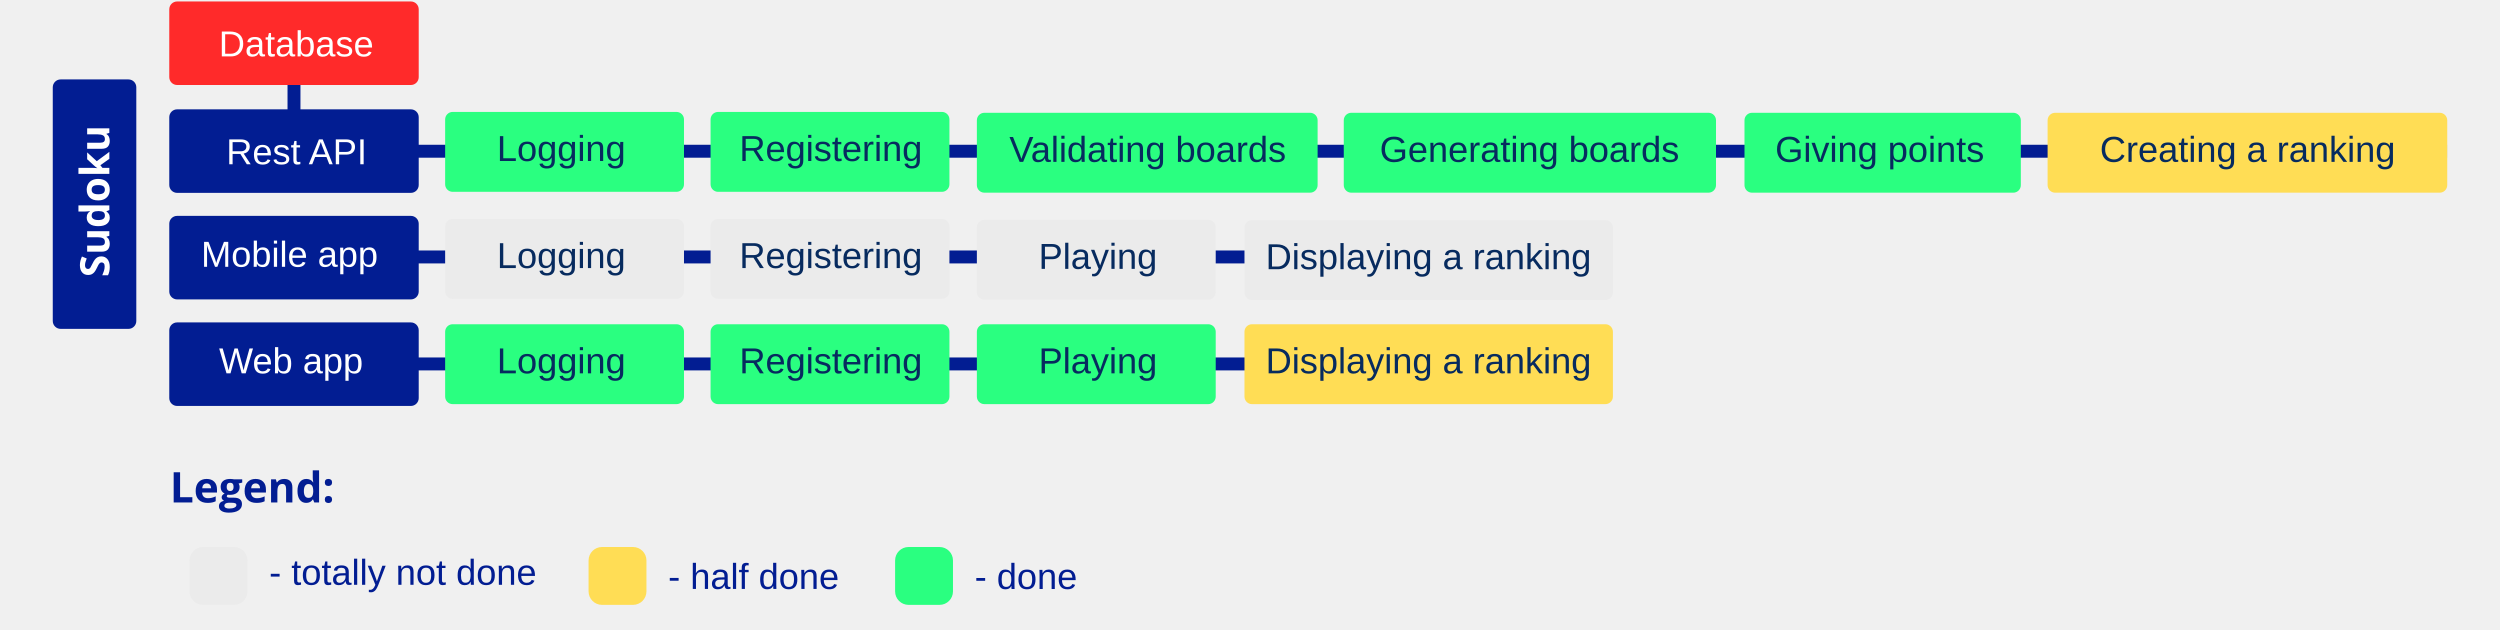
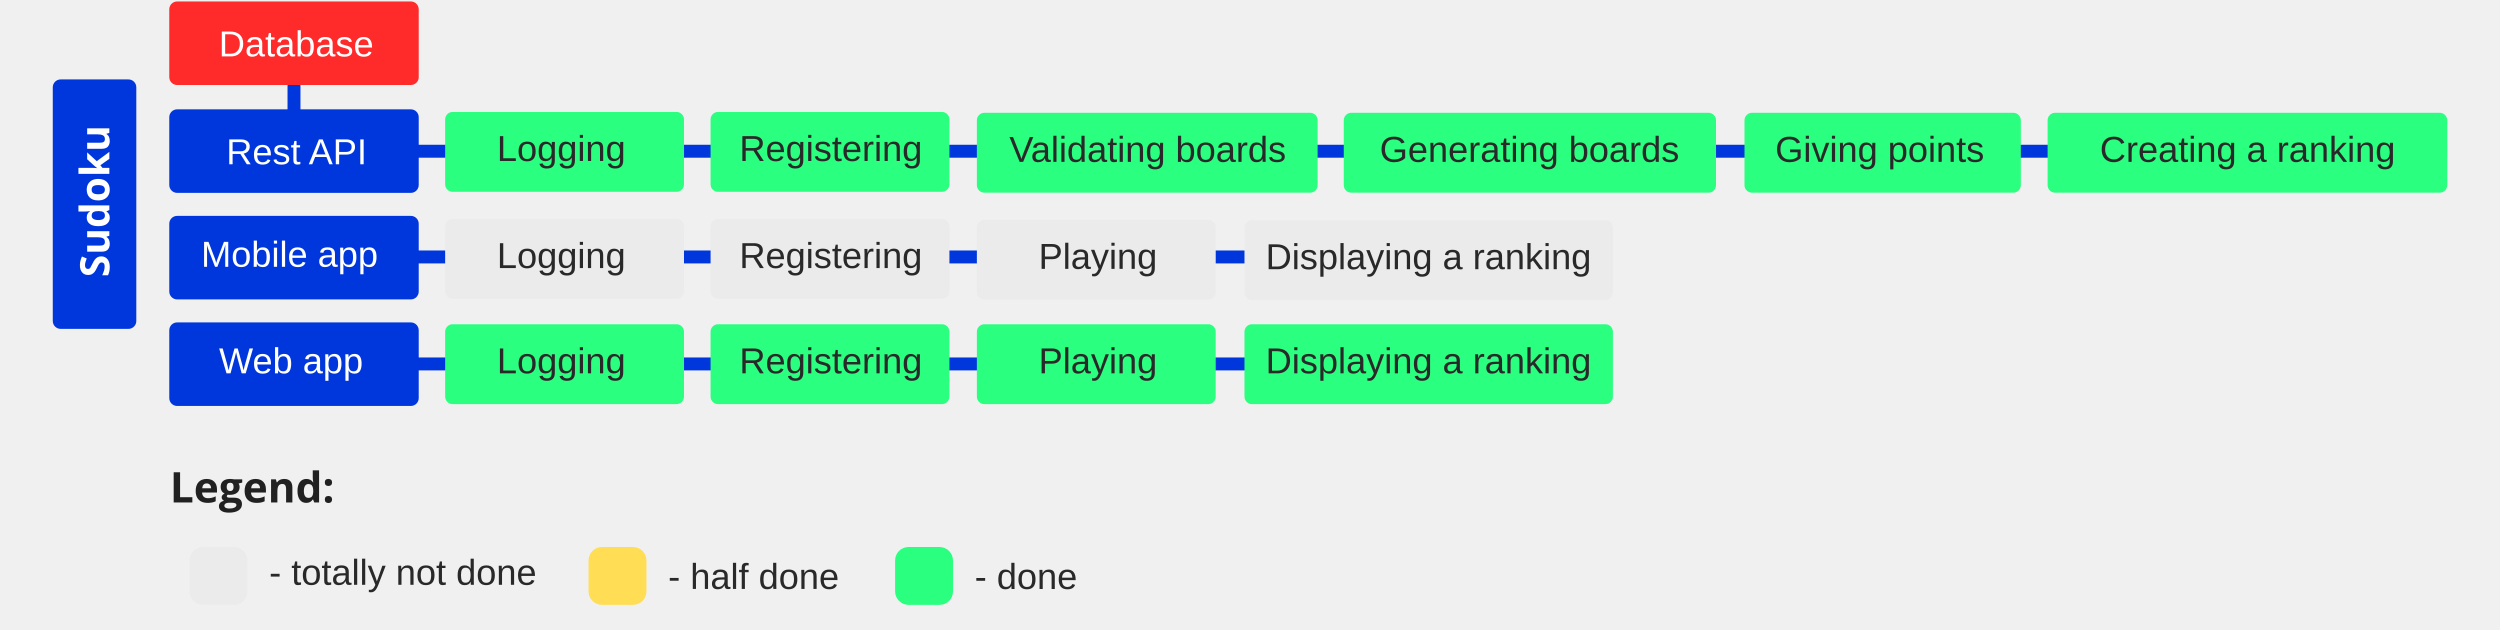
<svg xmlns="http://www.w3.org/2000/svg" width="388.616mm" height="97.931mm" viewBox="40 -145 932.679 195.861" version="1.1" id="svg8">
  <defs id="defs2" />
  <g id="layer1" transform="translate(49.12378,-23.89377)">
-     <path style="fill:none;stroke:#021d92;stroke-width:4.827;stroke-linecap:butt;stroke-linejoin:miter;stroke-miterlimit:4;stroke-dasharray:none;stroke-opacity:1" d="M 146.252,-4.92 H 589.316" id="path906" />
-     <path id="path904" d="M 146.252,-44.832 H 590.66" style="fill:none;stroke:#021d92;stroke-width:4.827;stroke-linecap:butt;stroke-linejoin:miter;stroke-miterlimit:4;stroke-dasharray:none;stroke-opacity:1" />
-     <path style="fill:none;stroke:#021d92;stroke-width:4.827;stroke-linecap:butt;stroke-linejoin:miter;stroke-miterlimit:4;stroke-dasharray:none;stroke-opacity:1" d="m 146.252,-84.27 h 757.543" id="path4600" />
+     <path style="fill:none;stroke:#0037dd;stroke-width:4.827;stroke-linecap:butt;stroke-linejoin:miter;stroke-miterlimit:4;stroke-dasharray:none;stroke-opacity:1" d="M 146.252,-4.92 H 589.316" id="path906" />
+     <path id="path904" d="M 146.252,-44.832 H 590.66" style="fill:none;stroke:#0037dd;stroke-width:4.827;stroke-linecap:butt;stroke-linejoin:miter;stroke-miterlimit:4;stroke-dasharray:none;stroke-opacity:1" />
+     <path style="fill:none;stroke:#0037dd;stroke-width:4.827;stroke-linecap:butt;stroke-linejoin:miter;stroke-miterlimit:4;stroke-dasharray:none;stroke-opacity:1" d="m 146.252,-84.27 h 757.543" id="path4600" />
    <rect style="opacity:1;fill:#ebebeb;fill-opacity:1;stroke:none;stroke-width:2.069;stroke-linecap:butt;stroke-linejoin:miter;stroke-miterlimit:4;stroke-dasharray:none;stroke-opacity:1" id="rect4622" width="89.11" height="29.81" x="355.317" y="-58.696" ry="2.808" />
    <rect style="opacity:1;fill:#2aff80;fill-opacity:1;stroke:none;stroke-width:2.069;stroke-linecap:butt;stroke-linejoin:miter;stroke-miterlimit:4;stroke-dasharray:none;stroke-opacity:1" id="rect4638" width="127.123" height="29.81" x="355.317" y="-98.618" ry="2.808" />
    <rect style="opacity:1;fill:#2aff80;fill-opacity:1;stroke:none;stroke-width:2.069;stroke-linecap:butt;stroke-linejoin:miter;stroke-miterlimit:4;stroke-dasharray:none;stroke-opacity:1" id="rect4652" width="138.869" height="29.81" x="492.199" y="-98.618" ry="2.808" />
    <rect ry="2.808" y="-98.618" x="641.696" height="29.81" width="103.092" id="rect4666" style="opacity:1;fill:#2aff80;fill-opacity:1;stroke:none;stroke-width:2.069;stroke-linecap:butt;stroke-linejoin:miter;stroke-miterlimit:4;stroke-dasharray:none;stroke-opacity:1" />
    <rect ry="2.808" y="-58.575" x="455.155" height="29.81" width="137.448" id="rect4676" style="opacity:1;fill:#ebebeb;fill-opacity:1;stroke:none;stroke-width:2.069;stroke-linecap:butt;stroke-linejoin:miter;stroke-miterlimit:4;stroke-dasharray:none;stroke-opacity:1" />
-     <rect style="opacity:1;fill:#ffdd55;fill-opacity:1;stroke:none;stroke-width:2.069;stroke-linecap:butt;stroke-linejoin:miter;stroke-miterlimit:4;stroke-dasharray:none;stroke-opacity:1" id="rect4690" width="149.091" height="29.81" x="754.778" y="-98.618" ry="2.808" />
+     <rect style="opacity:1;fill:#2aff80;fill-opacity:1;stroke:none;stroke-width:2.069;stroke-linecap:butt;stroke-linejoin:miter;stroke-miterlimit:4;stroke-dasharray:none;stroke-opacity:1" id="rect4690" width="149.091" height="29.81" x="754.778" y="-98.618" ry="2.808" />
    <rect ry="2.808" y="-59.015" x="255.971" height="29.81" width="89.11" id="rect900" style="opacity:1;fill:#ebebeb;fill-opacity:1;stroke:none;stroke-width:2.069;stroke-linecap:butt;stroke-linejoin:miter;stroke-miterlimit:4;stroke-dasharray:none;stroke-opacity:1" />
    <text xml:space="preserve" style="font-style:normal;font-variant:normal;font-weight:normal;font-stretch:normal;font-size:25.4px;line-height:1.25;font-family:Sawasdee;-inkscape-font-specification:Sawasdee;letter-spacing:0px;word-spacing:0px;fill:#000000;fill-opacity:1;stroke:none;stroke-width:0.265" x="474.136" y="21.178" id="text4612">
      <tspan id="tspan4610" x="474.136" y="43.403" style="stroke-width:0.265" />
    </text>
    <text id="text4620" y="21.178" x="640.378" style="font-style:normal;font-variant:normal;font-weight:normal;font-stretch:normal;font-size:25.4px;line-height:1.25;font-family:Sawasdee;-inkscape-font-specification:Sawasdee;letter-spacing:0px;word-spacing:0px;fill:#000000;fill-opacity:1;stroke:none;stroke-width:0.265" xml:space="preserve">
      <tspan style="stroke-width:0.265" y="43.403" x="640.378" id="tspan4618" />
    </text>
-     <rect style="opacity:1;fill:#021d92;fill-opacity:1;stroke:none;stroke-width:11.936;stroke-linecap:butt;stroke-linejoin:miter;stroke-miterlimit:4;stroke-dasharray:none;stroke-opacity:1" id="rect4518" width="93.062" height="31.165" x="17.999" y="10.563" ry="2.936" transform="rotate(-90)" />
+     <rect style="opacity:1;fill:#0037dd;fill-opacity:1;stroke:none;stroke-width:11.936;stroke-linecap:butt;stroke-linejoin:miter;stroke-miterlimit:4;stroke-dasharray:none;stroke-opacity:1" id="rect4518" width="93.062" height="31.165" x="17.999" y="10.563" ry="2.936" transform="rotate(-90)" />
    <text xml:space="preserve" style="font-style:normal;font-variant:normal;font-weight:normal;font-stretch:normal;font-size:15.178px;line-height:1.25;font-family:Sawasdee;-inkscape-font-specification:Sawasdee;letter-spacing:0px;word-spacing:0px;fill:#000000;fill-opacity:1;stroke:none;stroke-width:0.253" x="37.291" y="31.673" id="text4522" transform="matrix(0,-1.00009,0.9999101,0,0,0)">
      <tspan id="tspan4520" x="37.291" y="31.673" style="font-style:normal;font-variant:normal;font-weight:bold;font-stretch:normal;font-family:sans-serif;-inkscape-font-specification:'sans-serif Bold';fill:#ffffff;fill-opacity:1;stroke-width:0.253">Sudoku</tspan>
    </text>
-     <rect ry="2.936" y="-99.903" x="54.027" height="31.165" width="93.062" id="rect4524" style="opacity:1;fill:#021d92;fill-opacity:1;stroke:none;stroke-width:2.069;stroke-linecap:butt;stroke-linejoin:miter;stroke-miterlimit:4;stroke-dasharray:none;stroke-opacity:1" />
+     <rect ry="2.936" y="-99.903" x="54.027" height="31.165" width="93.062" id="rect4524" style="opacity:1;fill:#0037dd;fill-opacity:1;stroke:none;stroke-width:2.069;stroke-linecap:butt;stroke-linejoin:miter;stroke-miterlimit:4;stroke-dasharray:none;stroke-opacity:1" />
    <text id="text4528" y="-79.417" x="75.289" style="font-style:normal;font-variant:normal;font-weight:normal;font-stretch:normal;font-size:15.178px;line-height:1.25;font-family:Arial;-inkscape-font-specification:Arial;letter-spacing:0px;word-spacing:0px;fill:#000000;fill-opacity:1;stroke:none;stroke-width:0.253" xml:space="preserve" transform="scale(1.00009,0.9999101)">
      <tspan style="font-style:normal;font-variant:normal;font-weight:normal;font-stretch:normal;font-size:13.491px;font-family:Arial;-inkscape-font-specification:Arial;fill:#ffffff;fill-opacity:1;stroke-width:0.253" y="-79.417" x="75.289" id="tspan4526">Rest API</tspan>
    </text>
-     <rect style="opacity:1;fill:#021d92;fill-opacity:1;stroke:none;stroke-width:2.069;stroke-linecap:butt;stroke-linejoin:miter;stroke-miterlimit:4;stroke-dasharray:none;stroke-opacity:1" id="rect4530" width="93.062" height="31.165" x="54.027" y="-20.409" ry="2.936" />
+     <rect style="opacity:1;fill:#0037dd;fill-opacity:1;stroke:none;stroke-width:2.069;stroke-linecap:butt;stroke-linejoin:miter;stroke-miterlimit:4;stroke-dasharray:none;stroke-opacity:1" id="rect4530" width="93.062" height="31.165" x="54.027" y="-20.409" ry="2.936" />
    <text xml:space="preserve" style="font-style:normal;font-variant:normal;font-weight:normal;font-stretch:normal;font-size:15.178px;line-height:1.25;font-family:Arial;-inkscape-font-specification:Arial;letter-spacing:0px;word-spacing:0px;fill:#000000;fill-opacity:1;stroke:none;stroke-width:0.253" x="72.574" y="-1.411" id="text4534" transform="scale(1.00009,0.9999101)">
      <tspan id="tspan4532" x="72.574" y="-1.411" style="font-style:normal;font-variant:normal;font-weight:normal;font-stretch:normal;font-size:13.491px;font-family:Arial;-inkscape-font-specification:Arial;fill:#ffffff;fill-opacity:1;stroke-width:0.253">Web app</tspan>
    </text>
-     <rect style="opacity:1;fill:#021d92;fill-opacity:1;stroke:none;stroke-width:2.069;stroke-linecap:butt;stroke-linejoin:miter;stroke-miterlimit:4;stroke-dasharray:none;stroke-opacity:1" id="rect4540" width="93.062" height="31.165" x="54.027" y="-60.156" ry="2.936" />
+     <rect style="opacity:1;fill:#0037dd;fill-opacity:1;stroke:none;stroke-width:2.069;stroke-linecap:butt;stroke-linejoin:miter;stroke-miterlimit:4;stroke-dasharray:none;stroke-opacity:1" id="rect4540" width="93.062" height="31.165" x="54.027" y="-60.156" ry="2.936" />
    <text xml:space="preserve" style="font-style:normal;font-variant:normal;font-weight:normal;font-stretch:normal;font-size:15.178px;line-height:1.25;font-family:Arial;-inkscape-font-specification:Arial;letter-spacing:0px;word-spacing:0px;fill:#000000;fill-opacity:1;stroke:none;stroke-width:0.253" x="65.895" y="-41.168" id="text4544" transform="scale(1.00009,0.9999101)">
      <tspan id="tspan4542" x="65.895" y="-41.168" style="font-style:normal;font-variant:normal;font-weight:normal;font-stretch:normal;font-size:13.491px;font-family:Arial;-inkscape-font-specification:Arial;fill:#ffffff;fill-opacity:1;stroke-width:0.253">Mobile app</tspan>
    </text>
-     <path id="path4554" d="m 100.557,-116.561 v 24.5" style="fill:none;stroke:#021d92;stroke-width:4.827;stroke-linecap:butt;stroke-linejoin:miter;stroke-miterlimit:4;stroke-dasharray:none;stroke-opacity:1" />
+     <path id="path4554" d="m 100.557,-116.561 v 24.5" style="fill:none;stroke:#0037dd;stroke-width:4.827;stroke-linecap:butt;stroke-linejoin:miter;stroke-miterlimit:4;stroke-dasharray:none;stroke-opacity:1" />
    <rect style="opacity:1;fill:#ff2a2a;fill-opacity:1;stroke:none;stroke-width:11.936;stroke-linecap:butt;stroke-linejoin:miter;stroke-miterlimit:4;stroke-dasharray:none;stroke-opacity:1" id="rect4548" width="93.062" height="31.165" x="54.027" y="-140.145" ry="2.936" />
    <text xml:space="preserve" style="font-style:normal;font-variant:normal;font-weight:normal;font-stretch:normal;font-size:15.178px;line-height:1.25;font-family:Arial;-inkscape-font-specification:Arial;letter-spacing:0px;word-spacing:0px;fill:#000000;fill-opacity:1;stroke:none;stroke-width:0.253" x="72.512" y="-119.663" id="text4552" transform="scale(1.00009,0.9999101)">
      <tspan id="tspan4550" x="72.512" y="-119.663" style="font-style:normal;font-variant:normal;font-weight:normal;font-stretch:normal;font-size:13.491px;font-family:Arial;-inkscape-font-specification:Arial;fill:#ffffff;fill-opacity:1;stroke-width:0.253">Database</tspan>
    </text>
    <rect ry="2.808" y="-19.731" x="156.945" height="29.81" width="89.11" id="rect4558" style="opacity:1;fill:#2aff80;fill-opacity:1;stroke:none;stroke-width:2.069;stroke-linecap:butt;stroke-linejoin:miter;stroke-miterlimit:4;stroke-dasharray:none;stroke-opacity:1" />
-     <text id="text4562" y="-1.411" x="176.255" style="font-style:normal;font-variant:normal;font-weight:normal;font-stretch:normal;font-size:15.178px;line-height:1.25;font-family:Arial;-inkscape-font-specification:Arial;letter-spacing:0px;word-spacing:0px;opacity:1;fill:#072b5f;fill-opacity:1;stroke:none;stroke-width:0.862;stroke-miterlimit:4;stroke-dasharray:none;stroke-opacity:1" xml:space="preserve" transform="scale(1.00009,0.9999101)">
-       <tspan style="font-style:normal;font-variant:normal;font-weight:normal;font-stretch:normal;font-size:13.491px;font-family:Arial;-inkscape-font-specification:Arial;fill:#072b5f;fill-opacity:1;stroke:none;stroke-width:0.862;stroke-miterlimit:4;stroke-dasharray:none;stroke-opacity:1" y="-1.411" x="176.255" id="tspan4560">Logging</tspan>
+     <text id="text4562" y="-1.411" x="176.255" style="font-style:normal;font-variant:normal;font-weight:normal;font-stretch:normal;font-size:15.178px;line-height:1.25;font-family:Arial;-inkscape-font-specification:Arial;letter-spacing:0px;word-spacing:0px;opacity:1;fill:#292929;fill-opacity:1;stroke:none;stroke-width:0.862;stroke-miterlimit:4;stroke-dasharray:none;stroke-opacity:1;" xml:space="preserve" transform="scale(1.00009,0.9999101)">
+       <tspan style="font-style:normal;font-variant:normal;font-weight:normal;font-stretch:normal;font-size:13.491px;font-family:Arial;-inkscape-font-specification:Arial;fill:#292929;fill-opacity:1;stroke:none;stroke-width:0.862;stroke-miterlimit:4;stroke-dasharray:none;stroke-opacity:1;" y="-1.411" x="176.255" id="tspan4560">Logging</tspan>
    </text>
    <rect style="opacity:1;fill:#2aff80;fill-opacity:1;stroke:none;stroke-width:2.069;stroke-linecap:butt;stroke-linejoin:miter;stroke-miterlimit:4;stroke-dasharray:none;stroke-opacity:1" id="rect4564" width="89.11" height="29.81" x="255.971" y="-19.731" ry="2.808" />
-     <text xml:space="preserve" style="font-style:normal;font-variant:normal;font-weight:normal;font-stretch:normal;font-size:15.178px;line-height:1.25;font-family:Arial;-inkscape-font-specification:Arial;letter-spacing:0px;word-spacing:0px;opacity:1;fill:#072b5f;fill-opacity:1;stroke:none;stroke-width:0.862;stroke-miterlimit:4;stroke-dasharray:none;stroke-opacity:1" x="266.695" y="-1.411" id="text4568" transform="scale(1.00009,0.9999101)">
-       <tspan id="tspan4566" x="266.695" y="-1.411" style="font-style:normal;font-variant:normal;font-weight:normal;font-stretch:normal;font-size:13.491px;font-family:Arial;-inkscape-font-specification:Arial;fill:#072b5f;fill-opacity:1;stroke:none;stroke-width:0.862;stroke-miterlimit:4;stroke-dasharray:none;stroke-opacity:1">Registering</tspan>
+     <text xml:space="preserve" style="font-style:normal;font-variant:normal;font-weight:normal;font-stretch:normal;font-size:15.178px;line-height:1.25;font-family:Arial;-inkscape-font-specification:Arial;letter-spacing:0px;word-spacing:0px;opacity:1;fill:#292929;fill-opacity:1;stroke:none;stroke-width:0.862;stroke-miterlimit:4;stroke-dasharray:none;stroke-opacity:1;" x="266.695" y="-1.411" id="text4568" transform="scale(1.00009,0.9999101)">
+       <tspan id="tspan4566" x="266.695" y="-1.411" style="font-style:normal;font-variant:normal;font-weight:normal;font-stretch:normal;font-size:13.491px;font-family:Arial;-inkscape-font-specification:Arial;fill:#292929;fill-opacity:1;stroke:none;stroke-width:0.862;stroke-miterlimit:4;stroke-dasharray:none;stroke-opacity:1;">Registering</tspan>
    </text>
    <rect style="opacity:1;fill:#2aff80;fill-opacity:1;stroke:none;stroke-width:2.069;stroke-linecap:butt;stroke-linejoin:miter;stroke-miterlimit:4;stroke-dasharray:none;stroke-opacity:1" id="rect4570" width="89.11" height="29.81" x="156.945" y="-98.938" ry="2.808" />
-     <text xml:space="preserve" style="font-style:normal;font-variant:normal;font-weight:normal;font-stretch:normal;font-size:15.178px;line-height:1.25;font-family:Arial;-inkscape-font-specification:Arial;letter-spacing:0px;word-spacing:0px;opacity:1;fill:#072b5f;fill-opacity:1;stroke:none;stroke-width:0.862;stroke-miterlimit:4;stroke-dasharray:none;stroke-opacity:1" x="176.255" y="-80.624" id="text4574" transform="scale(1.00009,0.9999101)">
-       <tspan id="tspan4572" x="176.255" y="-80.624" style="font-style:normal;font-variant:normal;font-weight:normal;font-stretch:normal;font-size:13.491px;font-family:Arial;-inkscape-font-specification:Arial;fill:#072b5f;fill-opacity:1;stroke:none;stroke-width:0.862;stroke-miterlimit:4;stroke-dasharray:none;stroke-opacity:1">Logging</tspan>
+     <text xml:space="preserve" style="font-style:normal;font-variant:normal;font-weight:normal;font-stretch:normal;font-size:15.178px;line-height:1.25;font-family:Arial;-inkscape-font-specification:Arial;letter-spacing:0px;word-spacing:0px;opacity:1;fill:#292929;fill-opacity:1;stroke:none;stroke-width:0.862;stroke-miterlimit:4;stroke-dasharray:none;stroke-opacity:1;" x="176.255" y="-80.624" id="text4574" transform="scale(1.00009,0.9999101)">
+       <tspan id="tspan4572" x="176.255" y="-80.624" style="font-style:normal;font-variant:normal;font-weight:normal;font-stretch:normal;font-size:13.491px;font-family:Arial;-inkscape-font-specification:Arial;fill:#292929;fill-opacity:1;stroke:none;stroke-width:0.862;stroke-miterlimit:4;stroke-dasharray:none;stroke-opacity:1;">Logging</tspan>
    </text>
    <rect ry="2.808" y="-98.938" x="255.971" height="29.81" width="89.11" id="rect4576" style="opacity:1;fill:#2aff80;fill-opacity:1;stroke:none;stroke-width:2.069;stroke-linecap:butt;stroke-linejoin:miter;stroke-miterlimit:4;stroke-dasharray:none;stroke-opacity:1" />
-     <text id="text4580" y="-80.624" x="266.695" style="font-style:normal;font-variant:normal;font-weight:normal;font-stretch:normal;font-size:15.178px;line-height:1.25;font-family:Arial;-inkscape-font-specification:Arial;letter-spacing:0px;word-spacing:0px;opacity:1;fill:#072b5f;fill-opacity:1;stroke:none;stroke-width:0.862;stroke-miterlimit:4;stroke-dasharray:none;stroke-opacity:1" xml:space="preserve" transform="scale(1.00009,0.9999101)">
-       <tspan style="font-style:normal;font-variant:normal;font-weight:normal;font-stretch:normal;font-size:13.491px;font-family:Arial;-inkscape-font-specification:Arial;fill:#072b5f;fill-opacity:1;stroke:none;stroke-width:0.862;stroke-miterlimit:4;stroke-dasharray:none;stroke-opacity:1" y="-80.624" x="266.695" id="tspan4578">Registering</tspan>
+     <text id="text4580" y="-80.624" x="266.695" style="font-style:normal;font-variant:normal;font-weight:normal;font-stretch:normal;font-size:15.178px;line-height:1.25;font-family:Arial;-inkscape-font-specification:Arial;letter-spacing:0px;word-spacing:0px;opacity:1;fill:#292929;fill-opacity:1;stroke:none;stroke-width:0.862;stroke-miterlimit:4;stroke-dasharray:none;stroke-opacity:1;" xml:space="preserve" transform="scale(1.00009,0.9999101)">
+       <tspan style="font-style:normal;font-variant:normal;font-weight:normal;font-stretch:normal;font-size:13.491px;font-family:Arial;-inkscape-font-specification:Arial;fill:#292929;fill-opacity:1;stroke:none;stroke-width:0.862;stroke-miterlimit:4;stroke-dasharray:none;stroke-opacity:1;" y="-80.624" x="266.695" id="tspan4578">Registering</tspan>
    </text>
    <rect style="opacity:1;fill:#ebebeb;fill-opacity:1;stroke:none;stroke-width:2.069;stroke-linecap:butt;stroke-linejoin:miter;stroke-miterlimit:4;stroke-dasharray:none;stroke-opacity:1" id="rect4582" width="89.11" height="29.81" x="156.945" y="-59.015" ry="2.808" />
-     <text xml:space="preserve" style="font-style:normal;font-variant:normal;font-weight:normal;font-stretch:normal;font-size:15.178px;line-height:1.25;font-family:Arial;-inkscape-font-specification:Arial;letter-spacing:0px;word-spacing:0px;opacity:1;fill:#072b5f;fill-opacity:1;stroke:none;stroke-width:0.862;stroke-miterlimit:4;stroke-dasharray:none;stroke-opacity:1" x="176.255" y="-40.698" id="text4586" transform="scale(1.00009,0.9999101)">
-       <tspan id="tspan4584" x="176.255" y="-40.698" style="font-style:normal;font-variant:normal;font-weight:normal;font-stretch:normal;font-size:13.491px;font-family:Arial;-inkscape-font-specification:Arial;fill:#072b5f;fill-opacity:1;stroke:none;stroke-width:0.862;stroke-miterlimit:4;stroke-dasharray:none;stroke-opacity:1">Logging</tspan>
+     <text xml:space="preserve" style="font-style:normal;font-variant:normal;font-weight:normal;font-stretch:normal;font-size:15.178px;line-height:1.25;font-family:Arial;-inkscape-font-specification:Arial;letter-spacing:0px;word-spacing:0px;opacity:1;fill:#292929;fill-opacity:1;stroke:none;stroke-width:0.862;stroke-miterlimit:4;stroke-dasharray:none;stroke-opacity:1;" x="176.255" y="-40.698" id="text4586" transform="scale(1.00009,0.9999101)">
+       <tspan id="tspan4584" x="176.255" y="-40.698" style="font-style:normal;font-variant:normal;font-weight:normal;font-stretch:normal;font-size:13.491px;font-family:Arial;-inkscape-font-specification:Arial;fill:#292929;fill-opacity:1;stroke:none;stroke-width:0.862;stroke-miterlimit:4;stroke-dasharray:none;stroke-opacity:1;">Logging</tspan>
    </text>
    <rect ry="2.808" y="-59.015" x="255.971" height="29.81" width="89.11" id="rect4588" style="opacity:1;fill:none;fill-opacity:1;stroke:none;stroke-width:2.069;stroke-linecap:butt;stroke-linejoin:miter;stroke-miterlimit:4;stroke-dasharray:none;stroke-opacity:1" />
-     <text id="text4592" y="-40.698" x="266.695" style="font-style:normal;font-variant:normal;font-weight:normal;font-stretch:normal;font-size:15.178px;line-height:1.25;font-family:Arial;-inkscape-font-specification:Arial;letter-spacing:0px;word-spacing:0px;opacity:1;fill:#072b5f;fill-opacity:1;stroke:none;stroke-width:0.862;stroke-miterlimit:4;stroke-dasharray:none;stroke-opacity:1" xml:space="preserve" transform="scale(1.00009,0.9999101)">
-       <tspan style="font-style:normal;font-variant:normal;font-weight:normal;font-stretch:normal;font-size:13.491px;font-family:Arial;-inkscape-font-specification:Arial;fill:#072b5f;fill-opacity:1;stroke:none;stroke-width:0.862;stroke-miterlimit:4;stroke-dasharray:none;stroke-opacity:1" y="-40.698" x="266.695" id="tspan4590">Registering</tspan>
+     <text id="text4592" y="-40.698" x="266.695" style="font-style:normal;font-variant:normal;font-weight:normal;font-stretch:normal;font-size:15.178px;line-height:1.25;font-family:Arial;-inkscape-font-specification:Arial;letter-spacing:0px;word-spacing:0px;opacity:1;fill:#292929;fill-opacity:1;stroke:none;stroke-width:0.862;stroke-miterlimit:4;stroke-dasharray:none;stroke-opacity:1;" xml:space="preserve" transform="scale(1.00009,0.9999101)">
+       <tspan style="font-style:normal;font-variant:normal;font-weight:normal;font-stretch:normal;font-size:13.491px;font-family:Arial;-inkscape-font-specification:Arial;fill:#292929;fill-opacity:1;stroke:none;stroke-width:0.862;stroke-miterlimit:4;stroke-dasharray:none;stroke-opacity:1;" y="-40.698" x="266.695" id="tspan4590">Registering</tspan>
    </text>
    <rect ry="2.808" y="-19.731" x="355.317" height="29.81" width="89.11" id="rect4606" style="opacity:1;fill:#2aff80;fill-opacity:1;stroke:none;stroke-width:2.069;stroke-linecap:butt;stroke-linejoin:miter;stroke-miterlimit:4;stroke-dasharray:none;stroke-opacity:1" />
-     <text id="text4616" y="-1.411" x="378.324" style="font-style:normal;font-variant:normal;font-weight:normal;font-stretch:normal;font-size:15.178px;line-height:1.25;font-family:Arial;-inkscape-font-specification:Arial;letter-spacing:0px;word-spacing:0px;opacity:1;fill:#072b5f;fill-opacity:1;stroke:none;stroke-width:0.862;stroke-miterlimit:4;stroke-dasharray:none;stroke-opacity:1" xml:space="preserve" transform="scale(1.00009,0.9999101)">
-       <tspan style="font-style:normal;font-variant:normal;font-weight:normal;font-stretch:normal;font-size:13.491px;font-family:Arial;-inkscape-font-specification:Arial;fill:#072b5f;fill-opacity:1;stroke:none;stroke-width:0.862;stroke-miterlimit:4;stroke-dasharray:none;stroke-opacity:1" y="-1.411" x="378.324" id="tspan4614">Playing</tspan>
+     <text id="text4616" y="-1.411" x="378.324" style="font-style:normal;font-variant:normal;font-weight:normal;font-stretch:normal;font-size:15.178px;line-height:1.25;font-family:Arial;-inkscape-font-specification:Arial;letter-spacing:0px;word-spacing:0px;opacity:1;fill:#292929;fill-opacity:1;stroke:none;stroke-width:0.862;stroke-miterlimit:4;stroke-dasharray:none;stroke-opacity:1;" xml:space="preserve" transform="scale(1.00009,0.9999101)">
+       <tspan style="font-style:normal;font-variant:normal;font-weight:normal;font-stretch:normal;font-size:13.491px;font-family:Arial;-inkscape-font-specification:Arial;fill:#292929;fill-opacity:1;stroke:none;stroke-width:0.862;stroke-miterlimit:4;stroke-dasharray:none;stroke-opacity:1;" y="-1.411" x="378.324" id="tspan4614">Playing</tspan>
    </text>
-     <text xml:space="preserve" style="font-style:normal;font-variant:normal;font-weight:normal;font-stretch:normal;font-size:15.178px;line-height:1.25;font-family:Arial;-inkscape-font-specification:Arial;letter-spacing:0px;word-spacing:0px;opacity:1;fill:#072b5f;fill-opacity:1;stroke:none;stroke-width:0.862;stroke-miterlimit:4;stroke-dasharray:none;stroke-opacity:1" x="378.324" y="-40.379" id="text4628" transform="scale(1.00009,0.9999101)">
-       <tspan id="tspan4626" x="378.324" y="-40.379" style="font-style:normal;font-variant:normal;font-weight:normal;font-stretch:normal;font-size:13.491px;font-family:Arial;-inkscape-font-specification:Arial;fill:#072b5f;fill-opacity:1;stroke:none;stroke-width:0.862;stroke-miterlimit:4;stroke-dasharray:none;stroke-opacity:1">Playing</tspan>
+     <text xml:space="preserve" style="font-style:normal;font-variant:normal;font-weight:normal;font-stretch:normal;font-size:15.178px;line-height:1.25;font-family:Arial;-inkscape-font-specification:Arial;letter-spacing:0px;word-spacing:0px;opacity:1;fill:#292929;fill-opacity:1;stroke:none;stroke-width:0.862;stroke-miterlimit:4;stroke-dasharray:none;stroke-opacity:1;" x="378.324" y="-40.379" id="text4628" transform="scale(1.00009,0.9999101)">
+       <tspan id="tspan4626" x="378.324" y="-40.379" style="font-style:normal;font-variant:normal;font-weight:normal;font-stretch:normal;font-size:13.491px;font-family:Arial;-inkscape-font-specification:Arial;fill:#292929;fill-opacity:1;stroke:none;stroke-width:0.862;stroke-miterlimit:4;stroke-dasharray:none;stroke-opacity:1;">Playing</tspan>
    </text>
-     <text xml:space="preserve" style="font-style:normal;font-variant:normal;font-weight:normal;font-stretch:normal;font-size:15.178px;line-height:1.25;font-family:Arial;-inkscape-font-specification:Arial;letter-spacing:0px;word-spacing:0px;opacity:1;fill:#072b5f;fill-opacity:1;stroke:none;stroke-width:0.862;stroke-miterlimit:4;stroke-dasharray:none;stroke-opacity:1" x="367.399" y="-80.305" id="text4642" transform="scale(1.00009,0.9999101)">
-       <tspan id="tspan4640" x="367.399" y="-80.305" style="font-style:normal;font-variant:normal;font-weight:normal;font-stretch:normal;font-size:13.491px;font-family:Arial;-inkscape-font-specification:Arial;fill:#072b5f;fill-opacity:1;stroke:none;stroke-width:0.862;stroke-miterlimit:4;stroke-dasharray:none;stroke-opacity:1">Validating boards</tspan>
+     <text xml:space="preserve" style="font-style:normal;font-variant:normal;font-weight:normal;font-stretch:normal;font-size:15.178px;line-height:1.25;font-family:Arial;-inkscape-font-specification:Arial;letter-spacing:0px;word-spacing:0px;opacity:1;fill:#292929;fill-opacity:1;stroke:none;stroke-width:0.862;stroke-miterlimit:4;stroke-dasharray:none;stroke-opacity:1;" x="367.399" y="-80.305" id="text4642" transform="scale(1.00009,0.9999101)">
+       <tspan id="tspan4640" x="367.399" y="-80.305" style="font-style:normal;font-variant:normal;font-weight:normal;font-stretch:normal;font-size:13.491px;font-family:Arial;-inkscape-font-specification:Arial;fill:#292929;fill-opacity:1;stroke:none;stroke-width:0.862;stroke-miterlimit:4;stroke-dasharray:none;stroke-opacity:1;">Validating boards</tspan>
    </text>
-     <text id="text4650" y="-80.305" x="505.569" style="font-style:normal;font-variant:normal;font-weight:normal;font-stretch:normal;font-size:15.178px;line-height:1.25;font-family:Arial;-inkscape-font-specification:Arial;letter-spacing:0px;word-spacing:0px;opacity:1;fill:#072b5f;fill-opacity:1;stroke:none;stroke-width:0.862;stroke-miterlimit:4;stroke-dasharray:none;stroke-opacity:1" xml:space="preserve" transform="scale(1.00009,0.9999101)">
-       <tspan style="font-style:normal;font-variant:normal;font-weight:normal;font-stretch:normal;font-size:13.491px;font-family:Arial;-inkscape-font-specification:Arial;fill:#072b5f;fill-opacity:1;stroke:none;stroke-width:0.862;stroke-miterlimit:4;stroke-dasharray:none;stroke-opacity:1" y="-80.305" x="505.569" id="tspan4648">Generating boards</tspan>
+     <text id="text4650" y="-80.305" x="505.569" style="font-style:normal;font-variant:normal;font-weight:normal;font-stretch:normal;font-size:15.178px;line-height:1.25;font-family:Arial;-inkscape-font-specification:Arial;letter-spacing:0px;word-spacing:0px;opacity:1;fill:#292929;fill-opacity:1;stroke:none;stroke-width:0.862;stroke-miterlimit:4;stroke-dasharray:none;stroke-opacity:1;" xml:space="preserve" transform="scale(1.00009,0.9999101)">
+       <tspan style="font-style:normal;font-variant:normal;font-weight:normal;font-stretch:normal;font-size:13.491px;font-family:Arial;-inkscape-font-specification:Arial;fill:#292929;fill-opacity:1;stroke:none;stroke-width:0.862;stroke-miterlimit:4;stroke-dasharray:none;stroke-opacity:1;" y="-80.305" x="505.569" id="tspan4648">Generating boards</tspan>
    </text>
-     <text xml:space="preserve" style="font-style:normal;font-variant:normal;font-weight:normal;font-stretch:normal;font-size:15.178px;line-height:1.25;font-family:Arial;-inkscape-font-specification:Arial;letter-spacing:0px;word-spacing:0px;opacity:1;fill:#072b5f;fill-opacity:1;stroke:none;stroke-width:0.862;stroke-miterlimit:4;stroke-dasharray:none;stroke-opacity:1" x="653.101" y="-80.305" id="text4664" transform="scale(1.00009,0.9999101)">
-       <tspan id="tspan4662" x="653.101" y="-80.305" style="font-style:normal;font-variant:normal;font-weight:normal;font-stretch:normal;font-size:13.491px;font-family:Arial;-inkscape-font-specification:Arial;fill:#072b5f;fill-opacity:1;stroke:none;stroke-width:0.862;stroke-miterlimit:4;stroke-dasharray:none;stroke-opacity:1">Giving points</tspan>
+     <text xml:space="preserve" style="font-style:normal;font-variant:normal;font-weight:normal;font-stretch:normal;font-size:15.178px;line-height:1.25;font-family:Arial;-inkscape-font-specification:Arial;letter-spacing:0px;word-spacing:0px;opacity:1;fill:#292929;fill-opacity:1;stroke:none;stroke-width:0.862;stroke-miterlimit:4;stroke-dasharray:none;stroke-opacity:1;" x="653.101" y="-80.305" id="text4664" transform="scale(1.00009,0.9999101)">
+       <tspan id="tspan4662" x="653.101" y="-80.305" style="font-style:normal;font-variant:normal;font-weight:normal;font-stretch:normal;font-size:13.491px;font-family:Arial;-inkscape-font-specification:Arial;fill:#292929;fill-opacity:1;stroke:none;stroke-width:0.862;stroke-miterlimit:4;stroke-dasharray:none;stroke-opacity:1;">Giving points</tspan>
    </text>
-     <rect style="opacity:1;fill:#ffdd55;fill-opacity:1;stroke:none;stroke-width:2.069;stroke-linecap:butt;stroke-linejoin:miter;stroke-miterlimit:4;stroke-dasharray:none;stroke-opacity:1" id="rect4668" width="137.448" height="29.81" x="455.155" y="-19.731" ry="2.808" />
-     <text xml:space="preserve" style="font-style:normal;font-variant:normal;font-weight:normal;font-stretch:normal;font-size:15.178px;line-height:1.25;font-family:Arial;-inkscape-font-specification:Arial;letter-spacing:0px;word-spacing:0px;opacity:1;fill:#072b5f;fill-opacity:1;stroke:none;stroke-width:0.862;stroke-miterlimit:4;stroke-dasharray:none;stroke-opacity:1" x="463.019" y="-1.411" id="text4674" transform="scale(1.00009,0.9999101)">
-       <tspan id="tspan4672" x="463.019" y="-1.411" style="font-style:normal;font-variant:normal;font-weight:normal;font-stretch:normal;font-size:13.491px;font-family:Arial;-inkscape-font-specification:Arial;fill:#072b5f;fill-opacity:1;stroke:none;stroke-width:0.862;stroke-miterlimit:4;stroke-dasharray:none;stroke-opacity:1">Displaying a ranking</tspan>
+     <rect style="opacity:1;fill:#2aff80;fill-opacity:1;stroke:none;stroke-width:2.069;stroke-linecap:butt;stroke-linejoin:miter;stroke-miterlimit:4;stroke-dasharray:none;stroke-opacity:1" id="rect4668" width="137.448" height="29.81" x="455.155" y="-19.731" ry="2.808" />
+     <text xml:space="preserve" style="font-style:normal;font-variant:normal;font-weight:normal;font-stretch:normal;font-size:15.178px;line-height:1.25;font-family:Arial;-inkscape-font-specification:Arial;letter-spacing:0px;word-spacing:0px;opacity:1;fill:#292929;fill-opacity:1;stroke:none;stroke-width:0.862;stroke-miterlimit:4;stroke-dasharray:none;stroke-opacity:1;" x="463.019" y="-1.411" id="text4674" transform="scale(1.00009,0.9999101)">
+       <tspan id="tspan4672" x="463.019" y="-1.411" style="font-style:normal;font-variant:normal;font-weight:normal;font-stretch:normal;font-size:13.491px;font-family:Arial;-inkscape-font-specification:Arial;fill:#292929;fill-opacity:1;stroke:none;stroke-width:0.862;stroke-miterlimit:4;stroke-dasharray:none;stroke-opacity:1;">Displaying a ranking</tspan>
    </text>
-     <text id="text4682" y="-40.258" x="463.019" style="font-style:normal;font-variant:normal;font-weight:normal;font-stretch:normal;font-size:15.178px;line-height:1.25;font-family:Arial;-inkscape-font-specification:Arial;letter-spacing:0px;word-spacing:0px;opacity:1;fill:#072b5f;fill-opacity:1;stroke:none;stroke-width:0.862;stroke-miterlimit:4;stroke-dasharray:none;stroke-opacity:1" xml:space="preserve" transform="scale(1.00009,0.9999101)">
-       <tspan style="font-style:normal;font-variant:normal;font-weight:normal;font-stretch:normal;font-size:13.491px;font-family:Arial;-inkscape-font-specification:Arial;fill:#072b5f;fill-opacity:1;stroke:none;stroke-width:0.862;stroke-miterlimit:4;stroke-dasharray:none;stroke-opacity:1" y="-40.258" x="463.019" id="tspan4680">Displaying a ranking</tspan>
+     <text id="text4682" y="-40.258" x="463.019" style="font-style:normal;font-variant:normal;font-weight:normal;font-stretch:normal;font-size:15.178px;line-height:1.25;font-family:Arial;-inkscape-font-specification:Arial;letter-spacing:0px;word-spacing:0px;opacity:1;fill:#292929;fill-opacity:1;stroke:none;stroke-width:0.862;stroke-miterlimit:4;stroke-dasharray:none;stroke-opacity:1;" xml:space="preserve" transform="scale(1.00009,0.9999101)">
+       <tspan style="font-style:normal;font-variant:normal;font-weight:normal;font-stretch:normal;font-size:13.491px;font-family:Arial;-inkscape-font-specification:Arial;fill:#292929;fill-opacity:1;stroke:none;stroke-width:0.862;stroke-miterlimit:4;stroke-dasharray:none;stroke-opacity:1;" y="-40.258" x="463.019" id="tspan4680">Displaying a ranking</tspan>
    </text>
-     <text id="text4688" y="-80.305" x="774.203" style="font-style:normal;font-variant:normal;font-weight:normal;font-stretch:normal;font-size:15.178px;line-height:1.25;font-family:Arial;-inkscape-font-specification:Arial;letter-spacing:0px;word-spacing:0px;opacity:1;fill:#072b5f;fill-opacity:1;stroke:none;stroke-width:0.862;stroke-miterlimit:4;stroke-dasharray:none;stroke-opacity:1" xml:space="preserve" transform="scale(1.00009,0.9999101)">
-       <tspan style="font-style:normal;font-variant:normal;font-weight:normal;font-stretch:normal;font-size:13.491px;font-family:Arial;-inkscape-font-specification:Arial;fill:#072b5f;fill-opacity:1;stroke:none;stroke-width:0.862;stroke-miterlimit:4;stroke-dasharray:none;stroke-opacity:1" y="-80.305" x="774.203" id="tspan4686">Creating a ranking</tspan>
+     <text id="text4688" y="-80.305" x="774.203" style="font-style:normal;font-variant:normal;font-weight:normal;font-stretch:normal;font-size:15.178px;line-height:1.25;font-family:Arial;-inkscape-font-specification:Arial;letter-spacing:0px;word-spacing:0px;opacity:1;fill:#292929;fill-opacity:1;stroke:none;stroke-width:0.862;stroke-miterlimit:4;stroke-dasharray:none;stroke-opacity:1;" xml:space="preserve" transform="scale(1.00009,0.9999101)">
+       <tspan style="font-style:normal;font-variant:normal;font-weight:normal;font-stretch:normal;font-size:13.491px;font-family:Arial;-inkscape-font-specification:Arial;fill:#292929;fill-opacity:1;stroke:none;stroke-width:0.862;stroke-miterlimit:4;stroke-dasharray:none;stroke-opacity:1;" y="-80.305" x="774.203" id="tspan4686">Creating a ranking</tspan>
    </text>
    <rect style="opacity:1;fill:#ebebeb;fill-opacity:1;stroke:none;stroke-width:2.069;stroke-linecap:round;stroke-linejoin:miter;stroke-miterlimit:4;stroke-dasharray:none;stroke-opacity:1" id="rect4694" width="21.593" height="21.59" x="61.597" y="63.377" ry="5.022" />
-     <text xml:space="preserve" style="font-style:normal;font-variant:normal;font-weight:normal;font-stretch:normal;font-size:17.773px;line-height:1.25;font-family:Sawasdee;-inkscape-font-specification:Sawasdee;letter-spacing:0px;word-spacing:0px;opacity:1;fill:#021d92;fill-opacity:1;stroke:none;stroke-width:0.862;stroke-miterlimit:4;stroke-dasharray:none;stroke-opacity:1" x="54.241" y="46.769" id="text4698" transform="scale(1.00009,0.9999101)">
-       <tspan id="tspan4696" x="54.241" y="46.769" style="font-style:normal;font-variant:normal;font-weight:bold;font-stretch:normal;font-size:15.798px;font-family:'Open Sans';-inkscape-font-specification:'Open Sans Bold';fill:#021d92;fill-opacity:1;stroke:none;stroke-width:0.862;stroke-miterlimit:4;stroke-dasharray:none;stroke-opacity:1">Legend:</tspan>
+     <text xml:space="preserve" style="font-style:normal;font-variant:normal;font-weight:normal;font-stretch:normal;font-size:17.773px;line-height:1.25;font-family:Sawasdee;-inkscape-font-specification:Sawasdee;letter-spacing:0px;word-spacing:0px;opacity:1;fill:#212121;fill-opacity:1;stroke:none;stroke-width:0.862;stroke-miterlimit:4;stroke-dasharray:none;stroke-opacity:1;" x="54.241" y="46.769" id="text4698" transform="scale(1.00009,0.9999101)">
+       <tspan id="tspan4696" x="54.241" y="46.769" style="font-style:normal;font-variant:normal;font-weight:bold;font-stretch:normal;font-size:15.798px;font-family:'Open Sans';-inkscape-font-specification:'Open Sans Bold';fill:#212121;fill-opacity:1;stroke:none;stroke-width:0.862;stroke-miterlimit:4;stroke-dasharray:none;stroke-opacity:1;">Legend:</tspan>
    </text>
-     <text xml:space="preserve" style="font-style:normal;font-variant:normal;font-weight:normal;font-stretch:normal;font-size:15.178px;line-height:1.25;font-family:Arial;-inkscape-font-specification:Arial;letter-spacing:0px;word-spacing:0px;opacity:1;fill:#021d92;fill-opacity:1;stroke:none;stroke-width:0.862;stroke-miterlimit:4;stroke-dasharray:none;stroke-opacity:1" x="91.292" y="77.492" id="text4702" transform="scale(1.00009,0.9999101)">
-       <tspan id="tspan4700" x="91.292" y="77.492" style="font-style:normal;font-variant:normal;font-weight:normal;font-stretch:normal;font-size:13.491px;font-family:Arial;-inkscape-font-specification:Arial;fill:#021d92;fill-opacity:1;stroke:none;stroke-width:0.862;stroke-miterlimit:4;stroke-dasharray:none;stroke-opacity:1">- totally not done</tspan>
+     <text xml:space="preserve" style="font-style:normal;font-variant:normal;font-weight:normal;font-stretch:normal;font-size:15.178px;line-height:1.25;font-family:Arial;-inkscape-font-specification:Arial;letter-spacing:0px;word-spacing:0px;opacity:1;fill:#292929;fill-opacity:1;stroke:none;stroke-width:0.862;stroke-miterlimit:4;stroke-dasharray:none;stroke-opacity:1;" x="91.292" y="77.492" id="text4702" transform="scale(1.00009,0.9999101)">
+       <tspan id="tspan4700" x="91.292" y="77.492" style="font-style:normal;font-variant:normal;font-weight:normal;font-stretch:normal;font-size:13.491px;font-family:Arial;-inkscape-font-specification:Arial;fill:#292929;fill-opacity:1;stroke:none;stroke-width:0.862;stroke-miterlimit:4;stroke-dasharray:none;stroke-opacity:1;">- totally not done</tspan>
    </text>
    <rect ry="5.022" y="63.377" x="210.455" height="21.59" width="21.593" id="rect4704" style="opacity:1;fill:#ffdd55;fill-opacity:1;stroke:none;stroke-width:2.069;stroke-linecap:round;stroke-linejoin:miter;stroke-miterlimit:4;stroke-dasharray:none;stroke-opacity:1" />
-     <text id="text4708" y="79.04" x="240.137" style="font-style:normal;font-variant:normal;font-weight:normal;font-stretch:normal;font-size:15.178px;line-height:1.25;font-family:Arial;-inkscape-font-specification:Arial;letter-spacing:0px;word-spacing:0px;opacity:1;fill:#021d92;fill-opacity:1;stroke:none;stroke-width:0.862;stroke-miterlimit:4;stroke-dasharray:none;stroke-opacity:1" xml:space="preserve" transform="scale(1.00009,0.9999101)">
-       <tspan style="font-style:normal;font-variant:normal;font-weight:normal;font-stretch:normal;font-size:13.491px;font-family:Arial;-inkscape-font-specification:Arial;fill:#021d92;fill-opacity:1;stroke:none;stroke-width:0.862;stroke-miterlimit:4;stroke-dasharray:none;stroke-opacity:1" y="79.04" x="240.137" id="tspan4706">- half done</tspan>
+     <text id="text4708" y="79.04" x="240.137" style="font-style:normal;font-variant:normal;font-weight:normal;font-stretch:normal;font-size:15.178px;line-height:1.25;font-family:Arial;-inkscape-font-specification:Arial;letter-spacing:0px;word-spacing:0px;opacity:1;fill:#292929;fill-opacity:1;stroke:none;stroke-width:0.862;stroke-miterlimit:4;stroke-dasharray:none;stroke-opacity:1;" xml:space="preserve" transform="scale(1.00009,0.9999101)">
+       <tspan style="font-style:normal;font-variant:normal;font-weight:normal;font-stretch:normal;font-size:13.491px;font-family:Arial;-inkscape-font-specification:Arial;fill:#292929;fill-opacity:1;stroke:none;stroke-width:0.862;stroke-miterlimit:4;stroke-dasharray:none;stroke-opacity:1;" y="79.04" x="240.137" id="tspan4706">- half done</tspan>
    </text>
    <rect style="opacity:1;fill:#2aff80;fill-opacity:1;stroke:none;stroke-width:2.069;stroke-linecap:round;stroke-linejoin:miter;stroke-miterlimit:4;stroke-dasharray:none;stroke-opacity:1" id="rect4710" width="21.593" height="21.59" x="324.815" y="63.377" ry="5.022" />
-     <text xml:space="preserve" style="font-style:normal;font-variant:normal;font-weight:normal;font-stretch:normal;font-size:15.178px;line-height:1.25;font-family:Arial;-inkscape-font-specification:Arial;letter-spacing:0px;word-spacing:0px;opacity:1;fill:#021d92;fill-opacity:1;stroke:none;stroke-width:0.862;stroke-miterlimit:4;stroke-dasharray:none;stroke-opacity:1" x="354.486" y="79.046" id="text4714" transform="scale(1.00009,0.9999101)">
-       <tspan id="tspan4712" x="354.486" y="79.046" style="font-style:normal;font-variant:normal;font-weight:normal;font-stretch:normal;font-size:13.491px;font-family:Arial;-inkscape-font-specification:Arial;fill:#021d92;fill-opacity:1;stroke:none;stroke-width:0.862;stroke-miterlimit:4;stroke-dasharray:none;stroke-opacity:1">- done</tspan>
+     <text xml:space="preserve" style="font-style:normal;font-variant:normal;font-weight:normal;font-stretch:normal;font-size:15.178px;line-height:1.25;font-family:Arial;-inkscape-font-specification:Arial;letter-spacing:0px;word-spacing:0px;opacity:1;fill:#292929;fill-opacity:1;stroke:none;stroke-width:0.862;stroke-miterlimit:4;stroke-dasharray:none;stroke-opacity:1;" x="354.486" y="79.046" id="text4714" transform="scale(1.00009,0.9999101)">
+       <tspan id="tspan4712" x="354.486" y="79.046" style="font-style:normal;font-variant:normal;font-weight:normal;font-stretch:normal;font-size:13.491px;font-family:Arial;-inkscape-font-specification:Arial;fill:#292929;fill-opacity:1;stroke:none;stroke-width:0.862;stroke-miterlimit:4;stroke-dasharray:none;stroke-opacity:1;">- done</tspan>
    </text>
  </g>
</svg>
